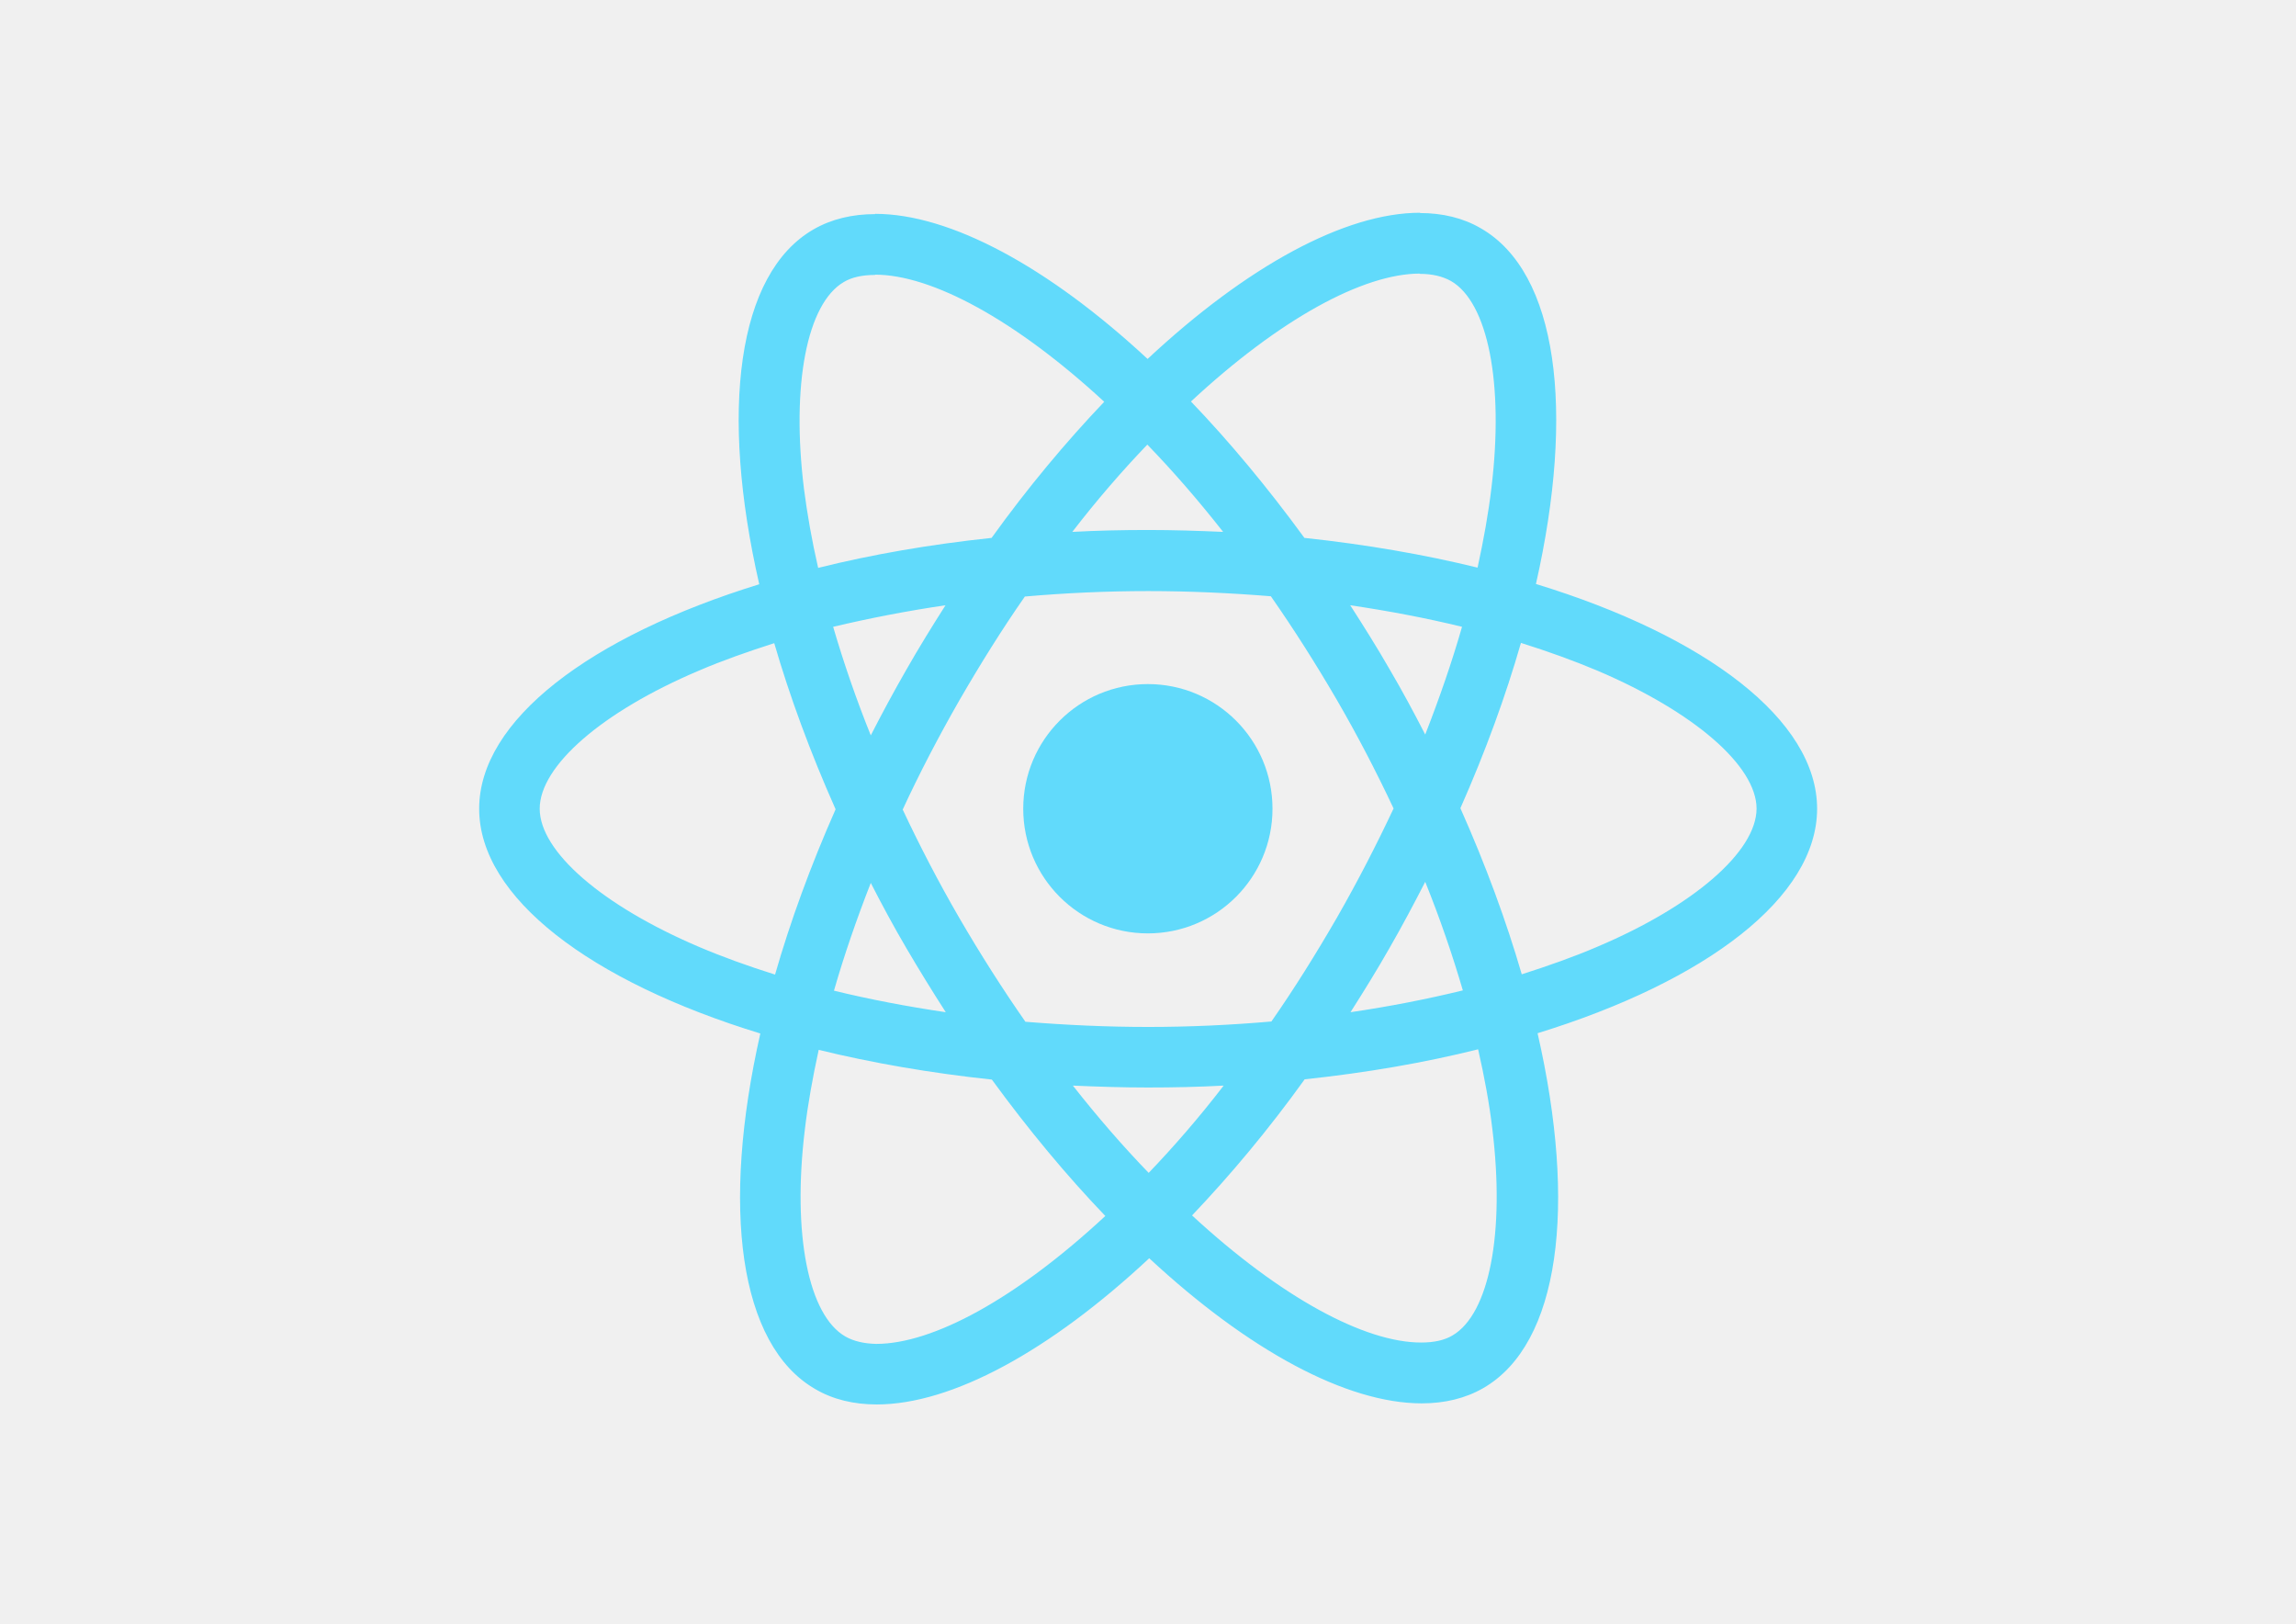
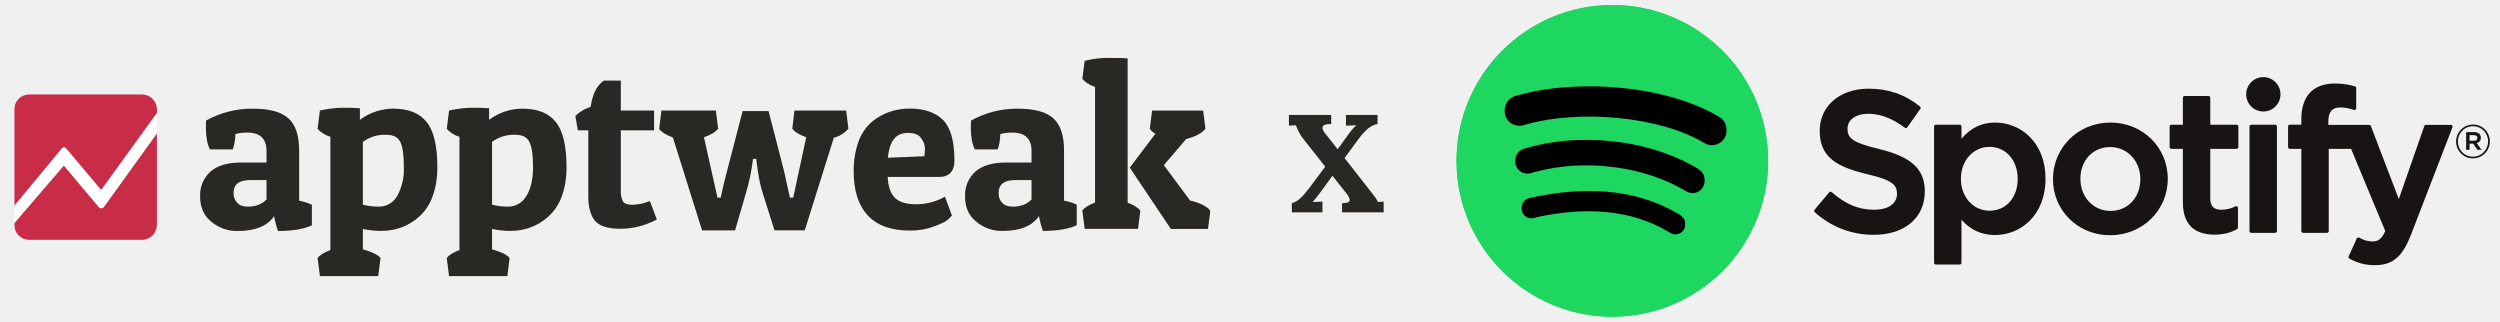
- <svg xmlns="http://www.w3.org/2000/svg" viewBox="0 0 841.9 595.3">
-   <g fill="#61DAFB">
-     <path d="M666.3 296.5c0-32.5-40.7-63.3-103.1-82.4 14.4-63.6 8-114.2-20.2-130.4-6.5-3.8-14.1-5.6-22.4-5.6v22.3c4.6 0 8.3.9 11.4 2.6 13.6 7.8 19.5 37.5 14.9 75.7-1.1 9.4-2.9 19.3-5.1 29.4-19.6-4.8-41-8.5-63.5-10.9-13.5-18.5-27.5-35.3-41.6-50 32.6-30.3 63.2-46.9 84-46.9V78c-27.5 0-63.5 19.6-99.9 53.6-36.4-33.8-72.4-53.2-99.9-53.2v22.3c20.7 0 51.4 16.5 84 46.6-14 14.7-28 31.4-41.3 49.9-22.6 2.4-44 6.1-63.6 11-2.3-10-4-19.7-5.2-29-4.7-38.2 1.1-67.9 14.6-75.8 3-1.8 6.9-2.6 11.5-2.6V78.5c-8.4 0-16 1.8-22.6 5.6-28.1 16.2-34.4 66.7-19.9 130.1-62.2 19.2-102.7 49.9-102.7 82.3 0 32.5 40.7 63.3 103.1 82.4-14.4 63.6-8 114.2 20.2 130.4 6.5 3.8 14.1 5.6 22.5 5.6 27.5 0 63.5-19.6 99.9-53.6 36.4 33.8 72.4 53.2 99.9 53.2 8.4 0 16-1.8 22.6-5.6 28.1-16.2 34.4-66.7 19.9-130.1 62-19.1 102.5-49.9 102.5-82.3zm-130.2-66.7c-3.7 12.9-8.3 26.2-13.5 39.5-4.1-8-8.4-16-13.1-24-4.6-8-9.5-15.8-14.4-23.4 14.2 2.1 27.9 4.7 41 7.9zm-45.8 106.5c-7.8 13.5-15.8 26.3-24.1 38.2-14.9 1.3-30 2-45.2 2-15.1 0-30.2-.7-45-1.9-8.3-11.9-16.4-24.6-24.2-38-7.6-13.1-14.5-26.4-20.8-39.8 6.2-13.4 13.2-26.8 20.7-39.9 7.8-13.5 15.8-26.3 24.1-38.2 14.9-1.3 30-2 45.2-2 15.1 0 30.2.7 45 1.9 8.3 11.9 16.4 24.6 24.2 38 7.6 13.1 14.5 26.4 20.8 39.8-6.3 13.4-13.2 26.8-20.7 39.9zm32.3-13c5.4 13.4 10 26.8 13.8 39.8-13.1 3.2-26.9 5.9-41.2 8 4.9-7.7 9.8-15.6 14.4-23.7 4.6-8 8.9-16.1 13-24.1zM421.2 430c-9.3-9.6-18.6-20.3-27.8-32 9 .4 18.2.7 27.5.7 9.4 0 18.7-.2 27.8-.7-9 11.7-18.3 22.4-27.5 32zm-74.4-58.9c-14.2-2.1-27.9-4.7-41-7.9 3.7-12.9 8.3-26.2 13.5-39.5 4.1 8 8.4 16 13.1 24 4.7 8 9.5 15.8 14.4 23.4zM420.7 163c9.3 9.6 18.6 20.3 27.8 32-9-.4-18.2-.7-27.5-.7-9.4 0-18.7.2-27.8.7 9-11.7 18.3-22.4 27.5-32zm-74 58.9c-4.9 7.7-9.8 15.6-14.4 23.7-4.6 8-8.9 16-13 24-5.4-13.4-10-26.8-13.8-39.8 13.1-3.1 26.9-5.8 41.2-7.9zm-90.5 125.2c-35.4-15.1-58.3-34.9-58.3-50.6 0-15.7 22.9-35.6 58.3-50.6 8.6-3.7 18-7 27.7-10.1 5.7 19.6 13.2 40 22.5 60.9-9.2 20.8-16.6 41.1-22.2 60.6-9.9-3.1-19.3-6.5-28-10.2zM310 490c-13.6-7.8-19.5-37.5-14.9-75.7 1.1-9.4 2.9-19.3 5.1-29.4 19.6 4.8 41 8.5 63.5 10.9 13.5 18.5 27.5 35.3 41.6 50-32.6 30.3-63.2 46.9-84 46.9-4.5-.1-8.3-1-11.3-2.7zm237.2-76.2c4.7 38.2-1.1 67.9-14.6 75.8-3 1.8-6.9 2.6-11.5 2.6-20.7 0-51.4-16.5-84-46.6 14-14.7 28-31.4 41.3-49.9 22.6-2.4 44-6.1 63.6-11 2.3 10.1 4.1 19.8 5.2 29.1zm38.5-66.7c-8.6 3.7-18 7-27.7 10.1-5.7-19.6-13.2-40-22.5-60.9 9.2-20.8 16.6-41.1 22.2-60.6 9.9 3.1 19.3 6.5 28.1 10.2 35.4 15.1 58.3 34.9 58.3 50.6-.1 15.7-23 35.6-58.4 50.6zM320.8 78.4z" />
-     <circle cx="420.9" cy="296.5" r="45.7" />
-     <path d="M520.5 78.1z" />
+ <svg xmlns="http://www.w3.org/2000/svg" width="1725" height="222" viewBox="0 0 1725 222" fill="none">
+   <mask id="mask0_100_32" style="mask-type:luminance" maskUnits="userSpaceOnUse" x="9" y="39" width="827" height="152">
+     <path d="M9.846 39.846H835.154V190.692H9.846V39.846Z" fill="white" />
+   </mask>
+   <g mask="url(#mask0_100_32)">
+     <path d="M206.383 103.6C206.383 93.354 203.879 86.011 198.927 81.571C193.918 77.131 185.779 74.968 174.281 74.968C162.841 74.968 152.197 77.7 142.18 83.165L142.066 88.345C142.066 94.379 142.977 99.274 144.798 103.088H160.564C161.589 100.583 162.272 96.997 162.442 92.5C164.605 91.874 167.337 91.475 170.639 91.475C179.518 91.475 183.9 95.745 183.9 104.226V112.138H166.427C157.035 112.138 149.921 114.245 145.196 118.4C142.811 120.572 140.937 123.245 139.706 126.227C138.476 129.209 137.922 132.426 138.082 135.648C138.082 142.877 140.586 148.74 145.709 152.895C150.83 157.246 157.375 159.556 164.093 159.385C176.16 159.385 184.527 155.969 189.137 149.138C189.877 153.123 190.788 156.538 191.869 159.385C202 159.385 209.798 158.018 215.205 155.457V141.283C212.415 139.981 209.469 139.043 206.44 138.494V103.6H206.383ZM183.9 137.64C180.713 140.942 176.33 142.592 170.923 142.592C167.736 142.592 165.231 141.682 163.695 139.917C161.987 138.209 161.133 135.932 161.133 133.2C161.133 127.223 164.947 124.263 172.688 124.263H183.9V137.64ZM271.269 74.968C262.999 75.012 254.96 77.706 248.331 82.652V74.683C244.447 74.431 240.555 74.317 236.663 74.342C231.939 74.342 226.646 74.968 220.726 76.277L219.133 88.914C221.295 91.305 224.198 93.183 227.955 94.435V172.534C223.401 174.242 220.556 176.12 219.133 178.055L220.783 190.692H260.967L262.561 178.055C260.74 175.778 256.698 173.786 250.38 172.022V157.962C254.365 158.815 258.52 159.328 262.902 159.328C273.148 159.328 281.913 156.026 289.255 149.48C293.362 145.739 296.489 141.048 298.362 135.818C300.639 129.898 301.777 123.068 301.777 115.383C301.777 100.925 299.387 90.565 294.549 84.417C289.711 78.099 281.97 74.968 271.269 74.968ZM274.001 135.306C272.73 137.544 270.882 139.401 268.65 140.682C266.417 141.963 263.882 142.623 261.309 142.592C257.623 142.598 253.951 142.139 250.38 141.226V97.908C255.107 94.415 260.905 92.684 266.773 93.012C271.269 93.012 274.343 94.549 276.107 97.737C277.815 100.982 278.669 106.845 278.669 115.269C278.988 122.269 277.373 129.221 274.001 135.363V135.306ZM360.346 74.968C352.095 75.025 344.078 77.717 337.465 82.652V74.683C333.562 74.43 329.651 74.316 325.74 74.342C321.015 74.342 315.722 74.968 309.86 76.277L308.266 88.914C310.372 91.305 313.275 93.183 317.031 94.435V172.534C312.535 174.242 309.632 176.12 308.266 178.055L309.86 190.692H350.044L351.637 178.055C349.816 175.778 345.775 173.786 339.514 172.022V157.962C343.498 158.815 347.596 159.328 352.036 159.328C362.224 159.328 370.989 156.026 378.332 149.48C382.459 145.745 385.606 141.054 387.495 135.818C389.715 129.898 390.911 123.068 390.911 115.383C390.911 100.925 388.52 90.565 383.682 84.417C378.787 78.099 371.046 74.968 360.346 74.968ZM363.135 135.306C361.863 137.544 360.015 139.401 357.783 140.682C355.551 141.963 353.016 142.623 350.442 142.592C346.756 142.598 343.085 142.139 339.514 141.226V97.908C344.225 94.428 350.001 92.697 355.849 93.012C360.403 93.012 363.419 94.549 365.184 97.737C366.891 100.982 367.802 106.845 367.802 115.269C367.802 123.808 366.151 130.525 363.135 135.363V135.306ZM436.729 141.34C433.03 141.34 430.753 140.543 429.842 139.006C428.681 136.64 428.17 134.007 428.362 131.378V89.939H451.3V76.277H428.362V55.614H416.694C411.856 58.802 408.84 64.778 407.531 73.772C403.58 74.981 399.972 77.107 397.001 79.977L398.708 89.939H405.937V135.818C405.937 142.991 407.474 148.512 410.49 152.269C413.564 155.969 419.369 157.848 428.021 157.848C436.616 157.848 445.039 155.742 453.236 151.472L448.398 138.665C444.713 140.279 440.751 141.168 436.729 141.283V141.34ZM548.174 76.277L546.695 88.8C548.288 91.02 551.476 92.955 556.314 94.72L555.289 99.331L547.321 136.388H545.044L541.06 118.286L530.302 76.618H512.43L501.502 118.571C499.952 124.474 498.548 130.415 497.29 136.388H495.07L485.736 94.72C490.289 93.126 493.647 91.191 495.525 88.8L493.932 76.277H456.366L454.829 88.914C456.48 91.191 459.667 93.183 464.278 94.834L484.426 158.986H507.194L514.764 132.972C516.927 125.914 518.52 118.115 519.602 109.634H521.821L522.277 113.505C523.244 121.36 524.554 127.906 526.261 133.143L534.4 158.929H555.289L575.324 95.062C579.234 94.033 582.745 91.851 585.399 88.8L583.862 76.277H548.231H548.174ZM658.538 110.545C658.538 97.168 655.863 87.889 650.57 82.652C645.333 77.529 637.706 74.911 627.802 74.911C617.842 74.911 609.133 77.928 601.62 84.019C597.479 87.649 594.326 92.271 592.456 97.452C590.067 104.133 588.91 111.192 589.041 118.286C589.041 131.606 592.286 141.682 598.774 148.626C605.263 155.628 614.939 159.1 627.802 159.1C633.55 159.191 639.264 158.207 644.65 156.197C649.602 154.318 652.732 152.782 653.985 151.643L656.83 148.74L651.992 135.648L649.716 136.957C644.217 139.562 638.212 140.923 632.128 140.942C625.526 140.942 620.745 139.518 617.671 136.672C614.597 133.826 612.833 128.931 612.492 122.1H647.211C654.725 122.328 658.595 118.4 658.595 110.545H658.538ZM637.82 107.812L612.548 108.837C613.345 102.575 614.768 98.249 617.102 95.631C619.265 92.955 622.566 91.703 626.778 91.703C630.99 91.703 633.95 92.955 635.6 95.346C637.308 97.794 638.218 100.128 638.218 102.291C638.161 104.397 638.048 106.275 637.82 107.812ZM734.182 103.6C734.182 93.354 731.677 86.011 726.726 81.571C721.717 77.131 713.578 74.968 702.08 74.968C690.697 74.968 679.996 77.7 670.035 83.165L669.865 88.345C669.865 94.379 670.775 99.274 672.597 103.088H688.363C689.444 100.583 690.071 96.997 690.241 92.5C692.404 91.874 695.136 91.475 698.437 91.475C707.317 91.475 711.756 95.745 711.756 104.226V112.138H694.225C684.834 112.138 677.719 114.245 672.995 118.4C670.61 120.572 668.735 123.245 667.505 126.227C666.275 129.209 665.72 132.426 665.88 135.648C665.88 142.877 668.385 148.74 673.507 152.895C678.637 157.225 685.182 159.515 691.892 159.328C703.958 159.328 712.268 155.912 716.879 149.082C717.619 153.066 718.586 156.482 719.611 159.328C729.742 159.328 737.54 157.962 742.947 155.4V141.226C740.157 139.924 737.211 138.986 734.182 138.437V103.543V103.6ZM711.756 137.64C708.512 140.942 704.186 142.592 698.722 142.592C695.535 142.592 693.087 141.682 691.493 139.917C689.786 138.209 689.046 135.932 689.046 133.2C689.046 127.223 692.859 124.263 700.6 124.263H711.756V137.64ZM821.152 138.323L803.052 113.96L818.42 95.972C824.909 94.265 829.348 91.874 831.739 88.857L830.202 76.334H794.913L793.376 88.857C794.116 90.052 795.425 91.248 797.19 92.329L779.545 115.668L807.89 157.962H833.503L835.154 145.382C832.479 142.194 827.812 139.86 821.152 138.38V138.323Z" fill="#2A2825" />
+     <path d="M778.065 139.86V40.301C774.536 40.017 770.211 39.846 765.088 39.846C759.965 39.846 754.387 40.529 748.411 41.952L746.817 54.475C748.98 56.923 751.883 58.745 755.583 59.997V139.746C751.257 141.397 748.297 143.275 746.817 145.268L748.411 157.905H785.237L786.831 145.268C785.123 143.275 782.277 141.454 778.065 139.86Z" fill="#2A2825" />
+     <path d="M45.761 102.405C45.567 102.166 45.325 101.972 45.05 101.834C44.775 101.697 44.474 101.62 44.167 101.608C43.598 101.608 42.915 101.892 42.573 102.405L9.846 141.966V154.091L44.053 114.245L68.073 142.877C68.303 143.162 68.596 143.388 68.93 143.539C69.264 143.689 69.628 143.759 69.994 143.742C70.36 143.725 70.716 143.623 71.035 143.443C71.354 143.263 71.626 143.011 71.829 142.706L108.257 92.159V77.757L69.78 130.923L45.704 102.462L45.761 102.405Z" fill="white" />
+     <path d="M71.829 142.706C71.617 142.998 71.345 143.241 71.031 143.418C70.716 143.594 70.367 143.701 70.008 143.731C69.642 143.742 69.278 143.671 68.943 143.524C68.608 143.376 68.311 143.155 68.073 142.877L44.053 114.302L9.846 154.091V154.945C9.846 160.808 14.399 165.475 20.148 165.475H97.954C103.646 165.475 108.257 160.808 108.257 154.945V92.159L71.829 142.706Z" fill="#C82C46" />
+     <path d="M108.314 75.025C108.168 72.371 107.015 69.874 105.089 68.044C103.164 66.213 100.611 65.188 97.954 65.177H20.148C14.456 65.177 9.846 69.845 9.846 75.651V141.966L42.573 102.462C42.767 102.223 43.01 102.029 43.284 101.891C43.559 101.754 43.86 101.677 44.167 101.665C44.736 101.665 45.362 102.006 45.761 102.462L69.78 131.037L108.257 77.928V75.765C108.37 75.423 108.257 75.195 108.257 75.025H108.314Z" fill="#C82C46" />
  </g>
+   <path d="M891.36 146.5V140.164C893.216 139.716 895.072 138.692 896.928 137.092C898.784 135.428 900.896 133.028 903.264 129.892L914.4 115.012C911.84 111.748 909.28 108.484 906.72 105.22C904.16 101.956 901.568 98.692 898.944 95.428C897.92 94.084 896.992 92.612 896.16 91.012C895.328 89.348 894.656 87.812 894.144 86.404C893.12 86.468 892.224 86.532 891.456 86.596C890.752 86.596 890.048 86.628 889.344 86.692V79.3H918.528V85.636H917.568C915.584 85.636 914.208 85.924 913.44 86.5C912.672 87.076 912.384 87.876 912.576 88.9C912.832 89.86 913.44 90.948 914.4 92.164C915.872 93.956 917.312 95.748 918.72 97.54C920.128 99.332 921.536 101.156 922.944 103.012L930.24 92.932C931.584 91.076 932.64 89.732 933.408 88.9C934.24 88.004 935.072 87.172 935.904 86.404C934.88 86.468 933.6 86.532 932.064 86.596C930.528 86.596 929.408 86.628 928.704 86.692V79.3H950.496V85.636C949.024 85.828 947.552 86.34 946.08 87.172C944.672 88.004 943.232 89.188 941.76 90.724C940.288 92.196 938.688 94.116 936.96 96.484L927.744 109.06C929.792 111.62 931.808 114.18 933.792 116.74C935.776 119.3 937.76 121.86 939.744 124.42C941.792 126.98 943.808 129.54 945.792 132.1C946.88 133.444 947.872 134.724 948.768 135.94C949.664 137.156 950.336 138.308 950.784 139.396C951.872 139.268 952.64 139.204 953.088 139.204C953.536 139.14 954.08 139.108 954.72 139.108V146.5H926.016V140.164C928.384 140.164 929.92 139.876 930.624 139.3C931.328 138.724 931.488 137.956 931.104 136.996C930.784 135.972 930.144 134.852 929.184 133.636C927.584 131.588 925.952 129.54 924.288 127.492C922.688 125.38 921.056 123.3 919.392 121.252C917.984 123.172 916.576 125.124 915.168 127.108C913.76 129.028 912.352 130.948 910.944 132.868C909.6 134.66 908.576 136.004 907.872 136.9C907.168 137.796 906.432 138.628 905.664 139.396C906.752 139.332 908 139.268 909.408 139.204C910.816 139.14 911.84 139.108 912.48 139.108V146.5H891.36Z" fill="#2A2825" />
+   <path d="M1112.77 4C1053.81 4 1006 51.906 1006 111.001C1006 170.097 1053.81 218 1112.77 218C1171.75 218 1219.55 170.097 1219.55 111.001C1219.55 51.91 1171.75 4.005 1112.77 4.005L1112.77 4ZM1161.74 158.326C1161.28 159.074 1160.68 159.725 1159.98 160.241C1159.27 160.757 1158.47 161.128 1157.62 161.334C1156.77 161.539 1155.89 161.574 1155.02 161.437C1154.16 161.301 1153.33 160.994 1152.58 160.536C1127.51 145.19 1095.96 141.715 1058.79 150.225C1057.07 150.617 1055.26 150.308 1053.77 149.367C1052.27 148.425 1051.21 146.928 1050.82 145.203C1050.63 144.349 1050.6 143.465 1050.75 142.602C1050.89 141.738 1051.21 140.911 1051.67 140.17C1052.14 139.428 1052.74 138.785 1053.46 138.279C1054.17 137.772 1054.97 137.411 1055.83 137.217C1096.5 127.905 1131.39 131.915 1159.53 149.151C1162.67 151.081 1163.66 155.182 1161.74 158.326ZM1174.81 129.191C1172.4 133.116 1167.27 134.355 1163.36 131.94C1134.66 114.261 1090.91 109.142 1056.96 119.468C1052.56 120.801 1047.91 118.314 1046.57 113.91C1045.93 111.793 1046.16 109.508 1047.2 107.558C1048.24 105.607 1050.01 104.15 1052.12 103.505C1090.9 91.714 1139.11 97.426 1172.07 117.723C1175.98 120.138 1177.22 125.273 1174.81 129.191ZM1175.93 98.852C1141.52 78.368 1084.74 76.485 1051.89 86.478C1046.61 88.082 1041.03 85.097 1039.43 79.81C1038.66 77.269 1038.93 74.527 1040.18 72.186C1041.43 69.845 1043.55 68.096 1046.09 67.325C1083.8 55.851 1146.5 58.068 1186.12 81.638C1187.25 82.308 1188.24 83.194 1189.02 84.246C1189.81 85.298 1190.38 86.495 1190.71 87.769C1191.03 89.043 1191.1 90.368 1190.92 91.669C1190.73 92.971 1190.29 94.222 1189.62 95.352C1186.81 100.108 1180.66 101.676 1175.93 98.852H1175.93ZM1296.49 102.777C1278.06 98.371 1274.78 95.279 1274.78 88.782C1274.78 82.644 1280.54 78.513 1289.12 78.513C1297.44 78.513 1305.67 81.65 1314.32 88.107C1314.57 88.303 1314.91 88.381 1315.22 88.33C1315.38 88.307 1315.54 88.251 1315.68 88.166C1315.81 88.081 1315.93 87.969 1316.03 87.837L1325.03 75.12C1325.21 74.868 1325.28 74.558 1325.24 74.252C1325.2 73.946 1325.04 73.668 1324.8 73.475C1314.51 65.204 1302.93 61.183 1289.39 61.183C1269.49 61.183 1255.58 73.154 1255.58 90.282C1255.58 108.65 1267.58 115.153 1288.31 120.174C1305.94 124.246 1308.93 127.657 1308.93 133.755C1308.93 140.514 1302.91 144.718 1293.22 144.718C1282.46 144.718 1273.67 141.076 1263.85 132.566C1263.61 132.359 1263.29 132.254 1262.97 132.272C1262.64 132.298 1262.35 132.451 1262.15 132.694L1252.05 144.73C1251.63 145.242 1251.68 145.983 1252.16 146.417C1263.59 156.639 1277.64 162.031 1292.81 162.031C1314.26 162.031 1328.11 150.289 1328.11 132.106C1328.15 116.765 1318.99 108.268 1296.53 102.794L1296.49 102.777ZM1376.64 84.556C1367.35 84.556 1359.72 88.226 1353.42 95.746V87.282C1353.43 86.962 1353.3 86.654 1353.07 86.427C1352.85 86.2 1352.54 86.071 1352.23 86.069H1335.71C1335.05 86.069 1334.52 86.614 1334.52 87.282V181.325C1334.52 181.989 1335.05 182.539 1335.71 182.539H1352.23C1352.89 182.539 1353.42 181.989 1353.42 181.325V151.643C1359.72 158.709 1367.35 162.172 1376.64 162.172C1393.92 162.172 1411.41 148.845 1411.41 123.368C1411.44 97.886 1393.94 84.555 1376.65 84.555L1376.64 84.556ZM1392.21 123.368C1392.21 136.336 1384.24 145.395 1372.82 145.395C1361.53 145.395 1353.02 135.927 1353.02 123.368C1353.02 110.808 1361.53 101.342 1372.82 101.342C1384.05 101.341 1392.21 110.603 1392.21 123.368ZM1456.23 84.556C1433.98 84.556 1416.55 101.724 1416.55 123.645C1416.55 145.331 1433.86 162.312 1455.96 162.312C1478.29 162.312 1495.77 145.203 1495.77 123.368C1495.77 101.607 1478.4 84.559 1456.23 84.559V84.556ZM1456.23 145.523C1444.4 145.523 1435.47 135.991 1435.47 123.362C1435.47 110.675 1444.09 101.469 1455.96 101.469C1467.87 101.469 1476.84 110.997 1476.84 123.639C1476.84 136.323 1468.17 145.523 1456.23 145.523ZM1543.27 86.069H1525.1V67.458C1525.1 67.299 1525.07 67.142 1525.01 66.996C1524.95 66.849 1524.87 66.716 1524.75 66.603C1524.64 66.491 1524.51 66.401 1524.37 66.34C1524.22 66.279 1524.06 66.247 1523.91 66.246H1507.39C1506.73 66.246 1506.18 66.791 1506.18 67.458V86.069H1498.25C1497.59 86.069 1497.05 86.614 1497.05 87.282V101.499C1497.05 102.166 1497.59 102.712 1498.25 102.712H1506.18V139.505C1506.18 154.365 1513.56 161.903 1528.14 161.903C1534.05 161.903 1538.96 160.677 1543.59 158.045C1543.97 157.84 1544.2 157.431 1544.2 156.997V143.453C1544.2 143.044 1543.99 142.648 1543.63 142.431C1543.46 142.319 1543.26 142.256 1543.05 142.247C1542.84 142.238 1542.64 142.284 1542.46 142.379C1539.28 143.977 1536.21 144.718 1532.77 144.718C1527.48 144.718 1525.1 142.303 1525.1 136.911V102.718H1543.27C1543.94 102.718 1544.47 102.174 1544.47 101.506V87.29C1544.48 87.131 1544.45 86.973 1544.39 86.825C1544.33 86.677 1544.25 86.542 1544.14 86.429C1544.03 86.316 1543.89 86.226 1543.75 86.165C1543.6 86.105 1543.44 86.075 1543.29 86.077L1543.27 86.069ZM1606.56 86.142V83.856C1606.56 77.132 1609.14 74.133 1614.9 74.133C1618.35 74.133 1621.11 74.818 1624.21 75.853C1624.59 75.973 1624.99 75.913 1625.29 75.684C1625.45 75.572 1625.58 75.424 1625.66 75.252C1625.75 75.081 1625.79 74.892 1625.79 74.7V60.76C1625.79 60.499 1625.71 60.245 1625.56 60.036C1625.4 59.826 1625.19 59.673 1624.94 59.598C1621.67 58.623 1617.49 57.623 1611.22 57.623C1595.98 57.623 1587.91 66.227 1587.91 82.497V85.998H1579.98C1579.32 85.998 1578.77 86.542 1578.77 87.209V101.499C1578.77 102.166 1579.32 102.712 1579.98 102.712H1587.91V159.45C1587.91 160.127 1588.46 160.664 1589.12 160.664H1605.62C1606.3 160.664 1606.83 160.127 1606.83 159.45V102.716H1622.25L1645.86 159.45C1643.18 165.404 1640.54 166.593 1636.95 166.593C1634.04 166.593 1630.97 165.724 1627.84 163.999C1627.55 163.849 1627.21 163.817 1626.89 163.909C1626.57 164.024 1626.3 164.254 1626.17 164.561L1620.58 176.866C1620.31 177.453 1620.54 178.131 1621.1 178.437C1626.94 181.606 1632.2 182.961 1638.72 182.961C1650.91 182.961 1657.65 177.262 1663.58 161.954L1692.22 87.798C1692.29 87.615 1692.32 87.416 1692.3 87.219C1692.28 87.022 1692.21 86.834 1692.09 86.672C1691.98 86.51 1691.84 86.377 1691.67 86.286C1691.5 86.194 1691.3 86.146 1691.11 86.146H1673.92C1673.4 86.146 1672.94 86.474 1672.78 86.959L1655.17 137.345L1635.89 86.925C1635.8 86.697 1635.65 86.5 1635.45 86.361C1635.25 86.222 1635.01 86.147 1634.77 86.146H1606.56V86.142ZM1569.87 86.069H1553.36C1552.69 86.069 1552.15 86.614 1552.15 87.282V159.45C1552.15 160.127 1552.69 160.664 1553.36 160.664H1569.87C1570.53 160.664 1571.08 160.127 1571.08 159.45V87.287C1571.08 87.128 1571.05 86.97 1570.99 86.822C1570.93 86.675 1570.84 86.541 1570.73 86.428C1570.61 86.316 1570.48 86.226 1570.33 86.166C1570.19 86.105 1570.03 86.074 1569.87 86.075V86.069ZM1561.71 53.207C1555.17 53.207 1549.86 58.512 1549.86 65.066C1549.86 66.625 1550.17 68.168 1550.77 69.608C1551.36 71.048 1552.23 72.357 1553.33 73.459C1554.43 74.561 1555.74 75.435 1557.18 76.032C1558.61 76.628 1560.15 76.935 1561.71 76.935C1568.25 76.935 1573.54 71.623 1573.54 65.066C1573.54 58.514 1568.24 53.207 1561.71 53.207ZM1706.32 109.274C1699.79 109.274 1694.71 104.017 1694.71 97.632C1694.71 91.247 1699.86 85.929 1706.38 85.929C1712.91 85.929 1718 91.185 1718 97.565C1718 103.95 1712.85 109.274 1706.32 109.274ZM1706.38 87.086C1700.43 87.086 1695.93 91.827 1695.93 97.632C1695.93 103.434 1700.4 108.11 1706.32 108.11C1712.28 108.11 1716.78 103.374 1716.78 97.565C1716.78 91.763 1712.3 87.086 1706.38 87.086ZM1708.96 98.762L1712.25 103.373H1709.47L1706.51 99.143H1703.97V103.373H1701.65V91.152H1707.09C1709.93 91.152 1711.79 92.605 1711.79 95.051C1711.8 97.054 1710.64 98.278 1708.97 98.762H1708.96ZM1707 93.249H1703.97V97.114H1707C1708.5 97.114 1709.41 96.374 1709.41 95.18C1709.41 93.922 1708.5 93.249 1707 93.249Z" fill="#191414" />
+   <path d="M1112.5 3.469C1053.16 3.469 1005 51.641 1005 111C1005 170.359 1053.16 218.531 1112.5 218.531C1171.84 218.531 1220 170.359 1220 111C1220 51.641 1171.84 3.469 1112.5 3.469Z" fill="#1ED760" />
+   <path d="M1112.5 3.469C1053.16 3.469 1005 51.641 1005 111C1005 170.359 1053.16 218.531 1112.5 218.531C1171.84 218.531 1220 170.359 1220 111C1220 51.641 1171.84 3.469 1112.5 3.469Z" fill="#1ED760" />
+   <path d="M1181.25 100.204C1178.99 100.204 1177.61 99.64 1175.66 98.513C1144.79 80.085 1089.61 75.662 1053.9 85.635C1052.33 86.068 1050.38 86.762 1048.3 86.762C1042.58 86.762 1038.2 82.296 1038.2 76.529C1038.2 70.632 1041.84 67.294 1045.75 66.166C1061 61.7 1078.08 59.576 1096.68 59.576C1128.32 59.576 1161.48 66.166 1185.71 80.302C1189.09 82.253 1191.3 84.941 1191.3 90.101C1191.3 95.998 1186.54 100.204 1181.25 100.204ZM1167.81 133.243C1165.56 133.243 1164.04 132.246 1162.48 131.422C1135.39 115.379 1094.99 108.919 1059.05 118.675C1056.97 119.238 1055.85 119.802 1053.9 119.802C1049.26 119.802 1045.49 116.03 1045.49 111.39C1045.49 106.751 1047.74 103.672 1052.2 102.415C1064.26 99.033 1076.57 96.518 1094.6 96.518C1122.73 96.518 1149.91 103.499 1171.32 116.246C1174.83 118.328 1176.22 121.016 1176.22 124.788C1176.18 129.471 1172.54 133.243 1167.81 133.243ZM1156.15 161.687C1154.33 161.687 1153.2 161.123 1151.51 160.126C1124.46 143.823 1092.99 143.129 1061.91 149.503C1060.22 149.937 1058.01 150.63 1056.76 150.63C1052.55 150.63 1049.91 147.292 1049.91 143.78C1049.91 139.314 1052.55 137.189 1055.8 136.495C1091.3 128.647 1127.58 129.341 1158.53 147.855C1161.18 149.546 1162.74 151.064 1162.74 155.01C1162.74 158.955 1159.66 161.687 1156.15 161.687Z" fill="black" />
</svg>
